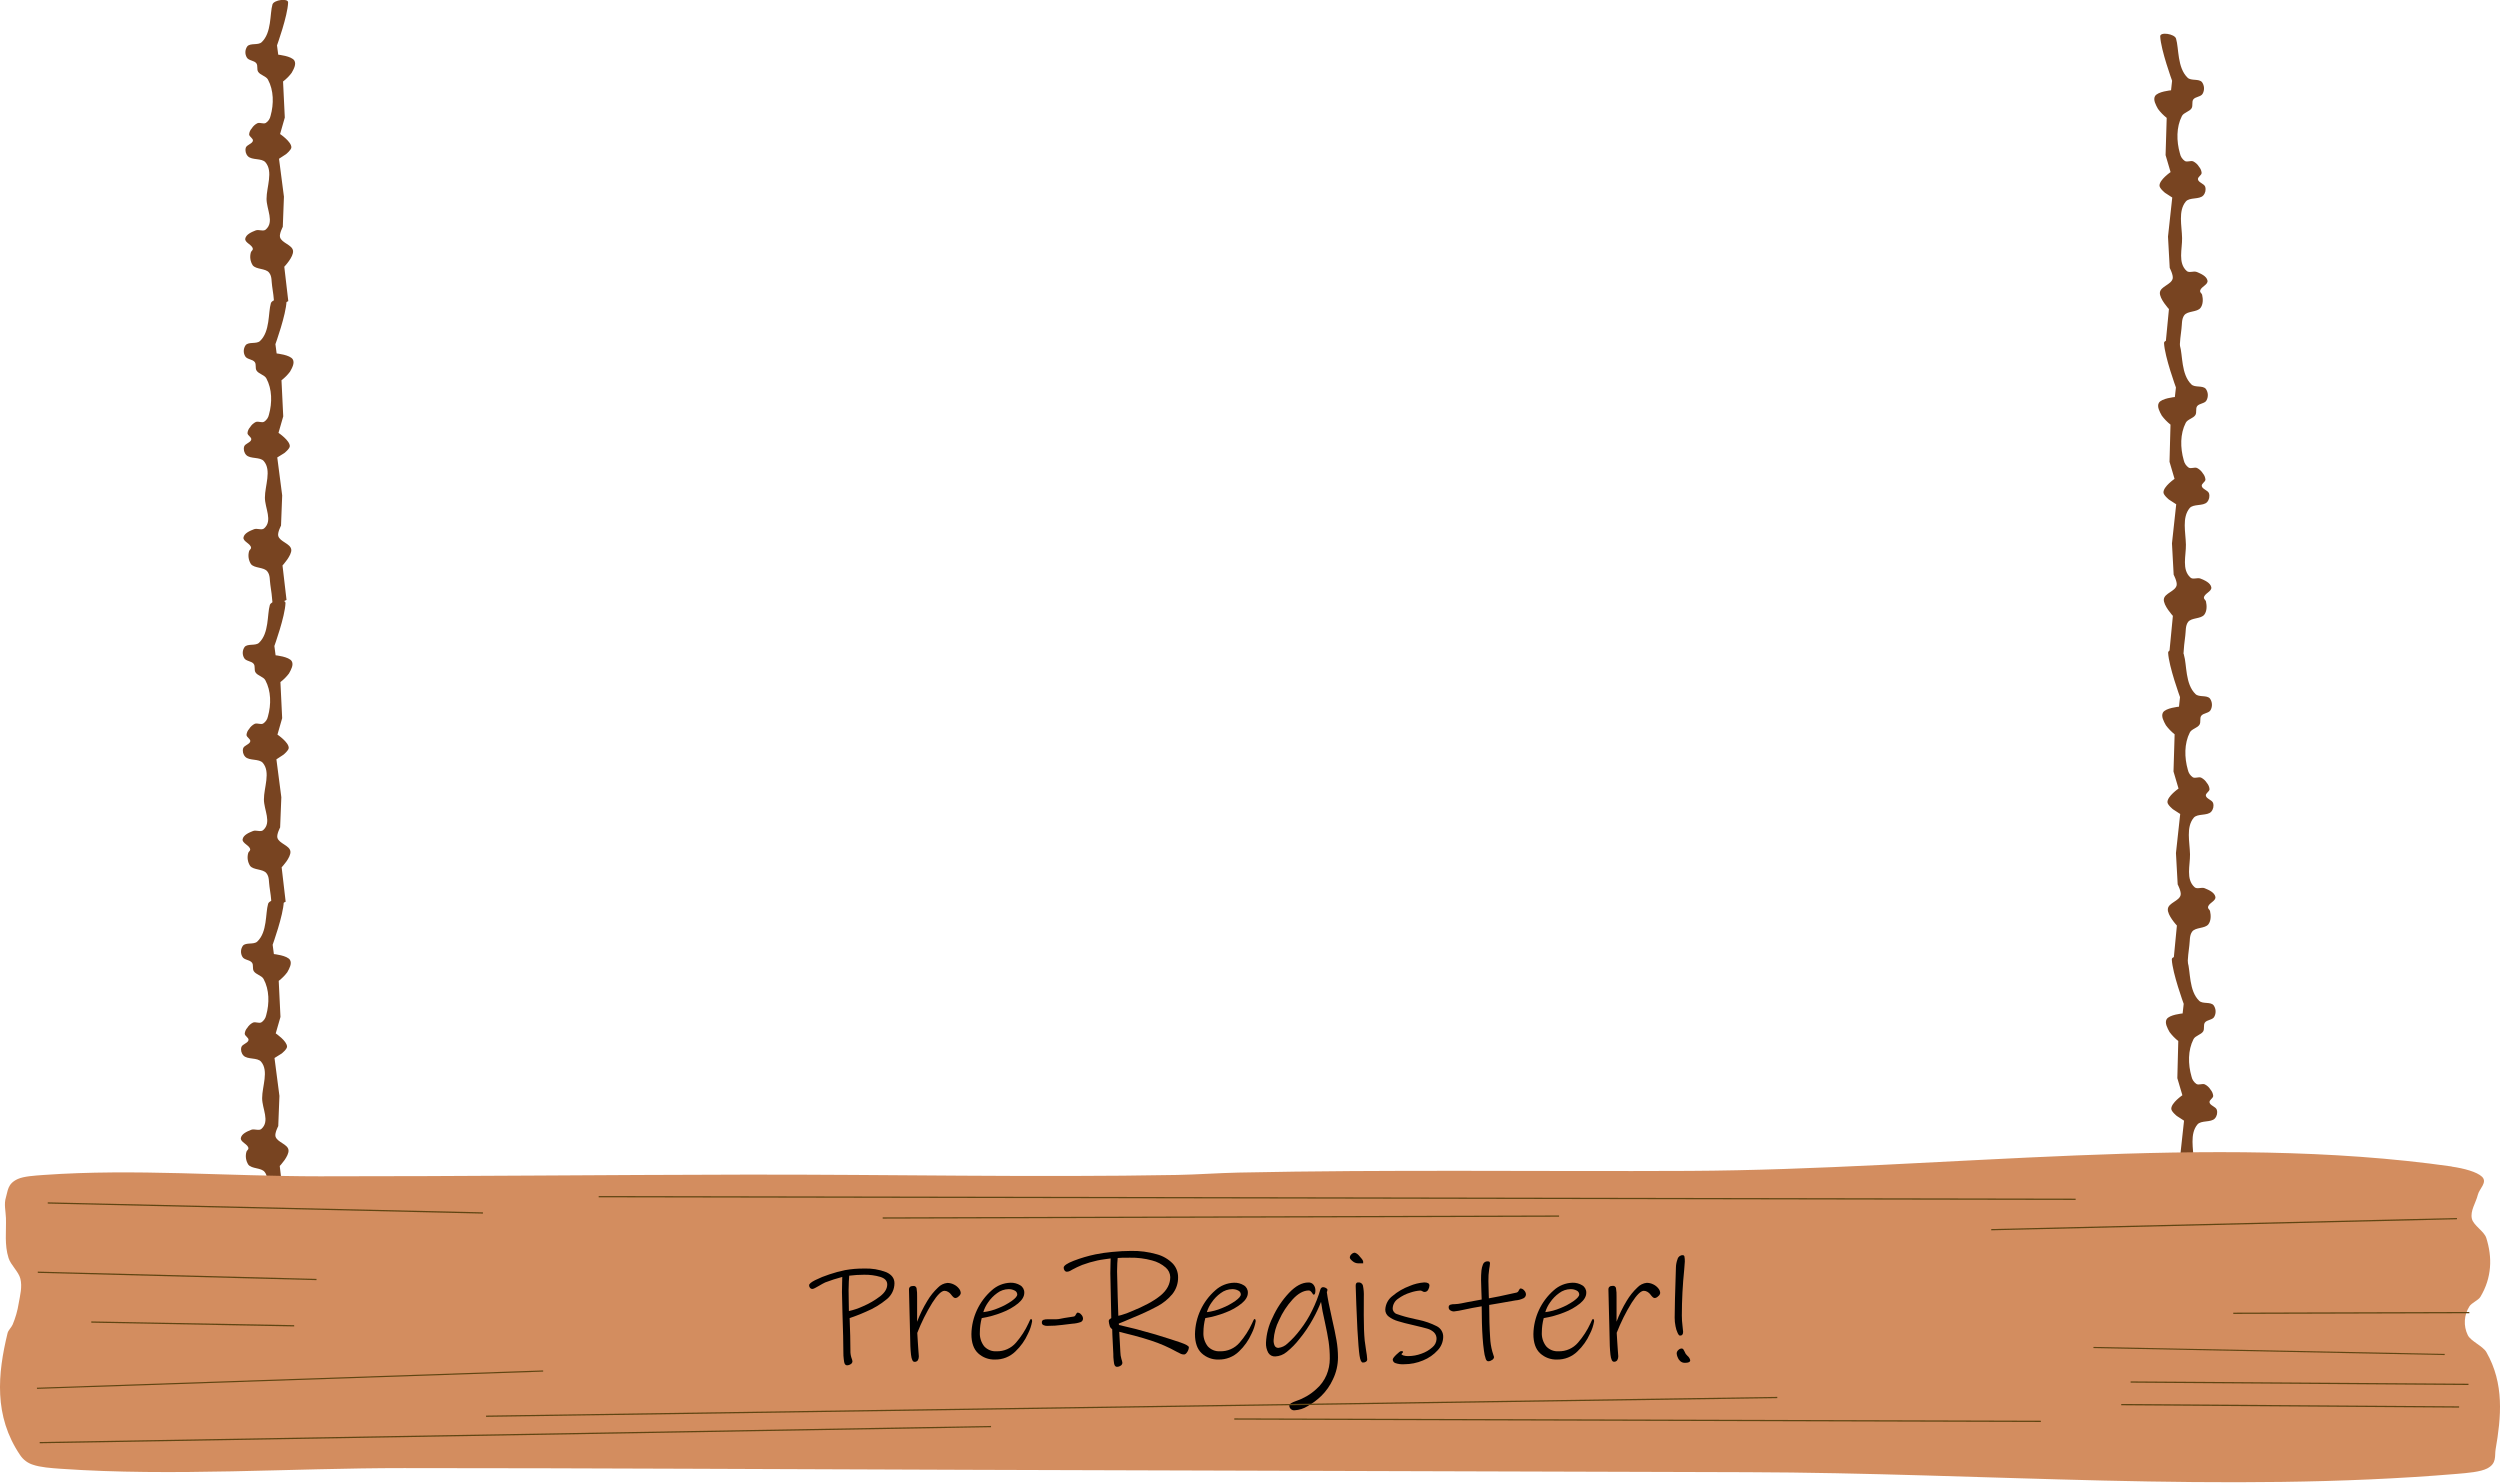
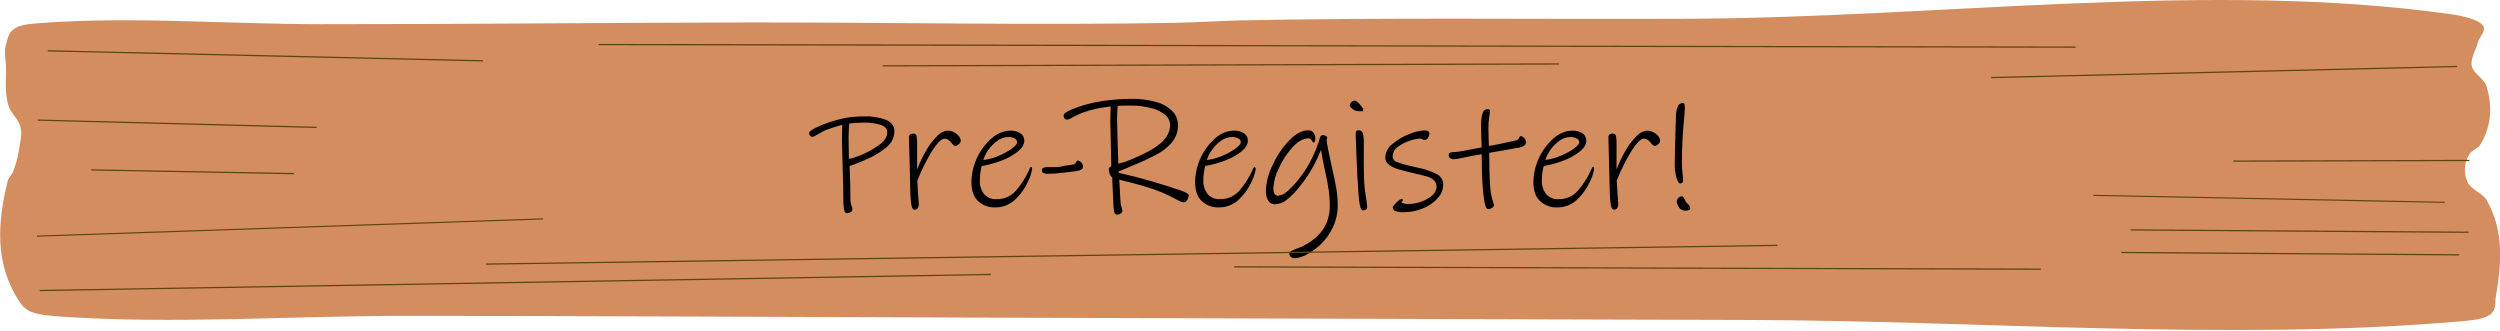
- <svg xmlns="http://www.w3.org/2000/svg" viewBox="0 0 958.74 568.44">
+ <svg xmlns="http://www.w3.org/2000/svg" viewBox="0 0 958.74 126.59">
  <defs>
-     <style>.cls-1{fill:#784421;}.cls-2{fill:#d38d5f;}.cls-3{isolation:isolate;}.cls-4,.cls-5,.cls-6{fill:none;stroke:#5f4512;}.cls-4{stroke-width:0.49px;}.cls-5{stroke-width:0.46px;}.cls-6{stroke-width:0.45px;}</style>
+     <style>.cls-1{fill:#d38d5f;}.cls-2{isolation:isolate;}.cls-3,.cls-4,.cls-5{fill:none;stroke:#5f4512;}.cls-3{stroke-width:0.49px;}.cls-4{stroke-width:0.46px;}.cls-5{stroke-width:0.45px;}</style>
  </defs>
  <g id="Layer_2" data-name="Layer 2">
    <g id="svg1279">
-       <g id="layer1">
-         <g id="g987">
-           <path id="path1041" class="cls-1" d="M840.37,487.3c.12-2.27.39-4.83.71-7.15.25-1.81,0-3.76,1-5.23,1.29-1.76,5-1.11,6.26-2.85,1-1.35,1-3.34.62-5.05-.11-.5-.8-.87-.79-1.36,0-1.67,3.16-2.42,2.83-4.1s-2.46-2.63-4.11-3.3c-1.21-.49-2.9.48-3.86-.38-3.44-3.08-1.68-8.43-1.76-12.63-.1-4.73-1.57-10.37,1.42-14,1.41-1.72,5.18-.68,6.7-2.32a3.51,3.51,0,0,0,.74-3.35c-.38-1.18-2.57-1.59-2.78-2.8-.17-1,1.37-1.53,1.41-2.5a4.22,4.22,0,0,0-1-2.37,5.5,5.5,0,0,0-2.22-2.06c-1-.42-2.25.39-3.2-.14a4.55,4.55,0,0,1-1.9-2.84c-1.37-4.75-1.41-10.13.76-14.35.71-1.38,2.91-1.69,3.72-3,.58-1,0-2.42.63-3.35.78-1.13,3-1,3.61-2.24a4.14,4.14,0,0,0-.26-4.42c-1.2-1.43-4.17-.39-5.52-1.7-4-3.87-3.29-11.21-4.43-15-.54-1.82-6.16-2.69-6.07-.84.26,5.28,4.56,17,4.56,17l-.41,3.68s-5.16.46-6.15,2.25c-.78,1.41.3,3.37,1.14,4.89a18.41,18.41,0,0,0,3.34,3.44L835,413.47l1.93,6.55s-4.29,2.94-4.25,5.19c0,1.08,2.12,2.76,2.12,2.76l2.77,1.8-1.63,15,.65,11.95s1.45,2.76,1.14,4.08c-.54,2.33-4.67,3-4.91,5.35s3.47,6.35,3.47,6.35L835,486.1s5.32,2.84,5.41,1.2Z" />
-           <path id="path977" class="cls-1" d="M838.91,369.66c.11-2.26.39-4.82.7-7.15.25-1.8,0-3.75,1.06-5.22,1.29-1.76,4.94-1.11,6.26-2.85,1-1.36,1-3.35.61-5.06-.1-.49-.79-.86-.78-1.35,0-1.68,3.16-2.43,2.83-4.1s-2.46-2.63-4.11-3.3c-1.21-.49-2.9.48-3.86-.38-3.44-3.08-1.68-8.43-1.76-12.63-.1-4.74-1.58-10.38,1.41-14,1.42-1.72,5.19-.67,6.7-2.31a3.54,3.54,0,0,0,.75-3.35c-.38-1.18-2.57-1.6-2.78-2.8-.17-1,1.37-1.53,1.41-2.5a4.17,4.17,0,0,0-1-2.37,5.6,5.6,0,0,0-2.22-2.07c-1-.41-2.25.39-3.19-.13a4.56,4.56,0,0,1-1.9-2.84c-1.37-4.75-1.41-10.13.75-14.35.71-1.39,2.92-1.69,3.72-3,.59-1,0-2.42.63-3.36.79-1.12,3-1,3.62-2.24a4.16,4.16,0,0,0-.26-4.42c-1.21-1.42-4.17-.39-5.53-1.7-4-3.87-3.29-11.21-4.43-15-.54-1.81-6.16-2.68-6.07-.84.27,5.29,4.56,17,4.56,17l-.4,3.67s-5.16.47-6.15,2.26c-.79,1.41.3,3.37,1.14,4.88a18.24,18.24,0,0,0,3.34,3.45l-.43,14.27,1.93,6.54s-4.28,2.95-4.25,5.2c0,1.07,2.12,2.75,2.12,2.75l2.77,1.8-1.63,15,.66,12s1.44,2.76,1.14,4.08c-.54,2.33-4.67,2.95-4.91,5.35s3.47,6.35,3.47,6.35l-1.31,13.61s5.32,2.84,5.41,1.19Z" />
+       <g id="g1173">
+         <path id="path1139" class="cls-1" d="M940.23,5.5c-91.92-13.08-195,1.23-292.49,1.69-57.59.28-115.26-.56-172.78.65-7.9.17-15.72.76-23.62.91-55,1-110.22-.22-165.34-.13-54.46.09-108.92.68-163.39.65-35.27,0-71.09-3-105.8-.52-3.53.26-7.65.49-10,1.56-4,1.81-3.77,4.63-4.53,7-.83,2.62-.09,5.29,0,7.94.16,5.12-.62,10.27,1,15.35.84,2.69,3.86,5.24,4.53,7.94.78,3.15-.1,6.34-.65,9.5a34.71,34.71,0,0,1-2.26,8.06c-.48,1.1-1.67,2.15-1.94,3.26-3.77,15.55-5.39,31.76,4.85,46.84a9.12,9.12,0,0,0,4.85,3.64c2.87,1,7,1.3,10.68,1.56,43.25,3,87.79-.28,131.69-.26,72.15,0,144.3.44,216.45.65q149.32.47,298.64.92c90.7.24,183.33,8.11,272.11.65,4.16-.35,9-.74,11.65-2.09,3.78-1.94,2.81-4.82,3.23-7.28,2.15-12.43,3.4-25.21-3.55-37.35-1.33-2.3-6-4.18-7.12-6.5A11.33,11.33,0,0,1,947,59.11c.76-1.31,3.43-2.34,4.21-3.65,4.42-7.34,4.65-15.14,2.26-22.64-.8-2.51-4.88-4.76-5.5-7.28-.75-3.08,1.53-6.16,2.27-9.24.55-2.3,3.8-4.76,1.62-6.9C950,7.52,945,6.18,940.23,5.5Z" />
+         <g id="text1143" class="cls-2">
+           <g class="cls-2">
+             <path d="M340.13,56.35a31.18,31.18,0,0,1-8,4.83q-1.86.84-3.78,1.56t-2.52.9q.3,7.32.3,12.48a8,8,0,0,0,.39,2.73,5.44,5.44,0,0,1,.39,1.35,1.32,1.32,0,0,1-.66,1.11,2.41,2.41,0,0,1-1.38.45q-.9,0-1.14-1.26,0-.12-.15-1.08a18.58,18.58,0,0,1-.15-2.7q0-4.68-.36-15.36-.18-5.4-.18-7.68,0-1.92.06-3.57t.06-2.25a63.68,63.68,0,0,0-6.54,2.1q-.9.42-2.52,1.38-.72.42-1.41.78a2.57,2.57,0,0,1-1.05.36,1.08,1.08,0,0,1-.84-.42,1.51,1.51,0,0,1-.36-1q0-.78,2.28-1.95a39.22,39.22,0,0,1,5.55-2.25,50,50,0,0,1,6-1.62,39.68,39.68,0,0,1,7.2-.6A21.27,21.27,0,0,1,339.89,46Q343,47.44,343,50.26A7.87,7.87,0,0,1,340.13,56.35Zm-2.46-8.49a20.77,20.77,0,0,0-6.36-.84,45.45,45.45,0,0,0-5.64.36q-.06.48-.15,2.22t-.09,3.3l.06,4.38q.06,1.44.06,3.66a25.4,25.4,0,0,0,5.34-1.8,30.6,30.6,0,0,0,6.66-3.87q2.7-2.13,2.7-4.53Q340.25,48.7,337.67,47.86Z" />
+             <path d="M367.7,55.27a2.1,2.1,0,0,1-1.29.69,1.19,1.19,0,0,1-.81-.36,7.06,7.06,0,0,1-.87-1,3.64,3.64,0,0,0-1.11-1,2.68,2.68,0,0,0-1.41-.42q-1.74,0-4.68,4.59a71.18,71.18,0,0,0-5.76,11.55q.06,1.38.21,3.48t.21,3.12l.18,2.4a2.91,2.91,0,0,1-.36,1.47,1.39,1.39,0,0,1-1.32.63q-1,0-1.32-2.73t-.36-8q-.06-1.32-.09-3.78T348.77,60q-.18-5.16-.18-7.38,0-1.38,1.68-1.38a1.11,1.11,0,0,1,1.23.87,17,17,0,0,1,.21,3.33V65a47.89,47.89,0,0,1,3.9-8,23.27,23.27,0,0,1,4.11-5.13,5.78,5.78,0,0,1,3.57-1.77,5.56,5.56,0,0,1,2.52.6,5.47,5.47,0,0,1,1.92,1.53,2.94,2.94,0,0,1,.72,1.77A1.86,1.86,0,0,1,367.7,55.27Z" />
+             <path d="M395.81,64.9a16.71,16.71,0,0,1-1.59,4.74,21.3,21.3,0,0,1-4.8,6.78,10.89,10.89,0,0,1-7.89,3.12,9.07,9.07,0,0,1-6.42-2.4q-2.58-2.4-2.58-7.38A22.89,22.89,0,0,1,380.33,53a11.13,11.13,0,0,1,7.2-2.91,6.76,6.76,0,0,1,3.75,1,3.19,3.19,0,0,1,1.53,2.85q0,2.1-2.37,4.08a22.48,22.48,0,0,1-6.15,3.48,37.6,37.6,0,0,1-7.8,2.16,21.34,21.34,0,0,0-.72,5.4,8,8,0,0,0,1.65,5.4,5.87,5.87,0,0,0,4.71,1.92,9.48,9.48,0,0,0,7.5-3.3,31.21,31.21,0,0,0,4.8-7.44q.12-.24.42-.93t.54-.69Q395.81,64,395.81,64.9Zm-6.69-11.82a4.75,4.75,0,0,0-2.31-.54,7.43,7.43,0,0,0-4.38,1.5,14,14,0,0,0-3.51,3.6,12.65,12.65,0,0,0-1.83,3.72,21.43,21.43,0,0,0,5.82-1.56A24.92,24.92,0,0,0,388,57q2.07-1.5,2.07-2.46A1.66,1.66,0,0,0,389.12,53.08Z" />
+             <path d="M414.47,65.17a11.45,11.45,0,0,1-3.18.63l-4,.48q-1.44.18-2.7.27t-3.06.09a3,3,0,0,1-1.38-.3,1,1,0,0,1-.6-1,1,1,0,0,1,.54-1,4.82,4.82,0,0,1,1.8-.24q2.28,0,3.21,0a7.89,7.89,0,0,0,1.65-.21l1.38-.27q1.14-.21,3.66-.57.48-.06.81-.78t.69-.72a1.91,1.91,0,0,1,1.35.75,2.26,2.26,0,0,1,.69,1.53A1.42,1.42,0,0,1,414.47,65.17Z" />
+             <path d="M455.33,76.6q-.6,1-1.26,1a3.12,3.12,0,0,1-1.14-.21,14.79,14.79,0,0,1-1.62-.81,55.39,55.39,0,0,0-9.9-4.32q-2.7-.9-6.39-1.89t-5.79-1.47l.42,7.74a10.18,10.18,0,0,0,.42,2.73,6.51,6.51,0,0,1,.36,1.41,1.32,1.32,0,0,1-.66,1.11,2.41,2.41,0,0,1-1.38.45q-.9,0-1.14-1.26,0-.12-.15-1.08a18.58,18.58,0,0,1-.15-2.7q0-1.14-.24-4.86-.06-1.26-.12-2.43T426.53,68l-.45-.42a1.83,1.83,0,0,1-.45-.66,9.49,9.49,0,0,1-.3-1.14,5.05,5.05,0,0,1-.12-.9.89.89,0,0,1,.24-.66,4.16,4.16,0,0,1,.72-.54q-.36-15-.36-17.16,0-1.92.06-3.54t.06-2.16l-2.16.3q-1.8.24-2.88.48A42.62,42.62,0,0,0,415,43.27a36.11,36.11,0,0,0-3.87,1.83,6.08,6.08,0,0,1-1.05.57,2.59,2.59,0,0,1-1,.21,1.06,1.06,0,0,1-.84-.45,1.72,1.72,0,0,1-.36-1.11q0-1.14,3.84-2.64a53.7,53.7,0,0,1,8.34-2.46,60.15,60.15,0,0,1,6.42-.93q3.9-.39,7.26-.39a33.31,33.31,0,0,1,9.81,1.26,13.48,13.48,0,0,1,6.12,3.54,7.54,7.54,0,0,1,2.07,5.22,10.05,10.05,0,0,1-2.16,6.48,19,19,0,0,1-5.73,4.68,96.38,96.38,0,0,1-9.69,4.5q-1.56.72-3.09,1.32t-2.07.84a1.82,1.82,0,0,0,.06.54q6.48,1.44,12.78,3.3l1.26.36q6.54,2,9.66,3.09t3.12,1.83A3.61,3.61,0,0,1,455.33,76.6Zm-8.28-32.34a12.75,12.75,0,0,0-5.25-2.73,29.91,29.91,0,0,0-8.49-1.05q-3.72,0-4.68.12-.06.42-.15,2t-.09,3.12l.24,9.6.24,7.44a13.93,13.93,0,0,0,2.13-.57,27,27,0,0,0,2.67-1Q441.29,58.12,445,55t3.75-7.11A5,5,0,0,0,447.05,44.26Z" />
+             <path d="M481.55,64.9A16.71,16.71,0,0,1,480,69.64a21.3,21.3,0,0,1-4.8,6.78,10.89,10.89,0,0,1-7.89,3.12,9.07,9.07,0,0,1-6.42-2.4q-2.58-2.4-2.58-7.38A22.89,22.89,0,0,1,466.07,53a11.13,11.13,0,0,1,7.2-2.91,6.76,6.76,0,0,1,3.75,1,3.19,3.19,0,0,1,1.53,2.85q0,2.1-2.37,4.08A22.48,22.48,0,0,1,470,61.48a37.6,37.6,0,0,1-7.8,2.16,21.34,21.34,0,0,0-.72,5.4,8,8,0,0,0,1.65,5.4,5.87,5.87,0,0,0,4.71,1.92,9.48,9.48,0,0,0,7.5-3.3,31.21,31.21,0,0,0,4.8-7.44q.12-.24.42-.93t.54-.69Q481.55,64,481.55,64.9Zm-6.69-11.82a4.75,4.75,0,0,0-2.31-.54,7.43,7.43,0,0,0-4.38,1.5,14,14,0,0,0-3.51,3.6,12.65,12.65,0,0,0-1.83,3.72,21.43,21.43,0,0,0,5.82-1.56A24.92,24.92,0,0,0,473.78,57q2.07-1.5,2.07-2.46A1.66,1.66,0,0,0,474.86,53.08Z" />
+             <path d="M511.13,87.22a21.36,21.36,0,0,1-4.38,6.24,25.76,25.76,0,0,1-5.37,4A10.43,10.43,0,0,1,496.55,99a1.83,1.83,0,0,1-2.1-1.92q0-.72,2.7-1.68a20.93,20.93,0,0,0,7.56-4.44,14.83,14.83,0,0,0,4-5.46,16.25,16.25,0,0,0,1.26-6.24,44.66,44.66,0,0,0-.45-6.6q-.45-3-1.41-7.38-1.08-4.62-1.5-7.86a52.11,52.11,0,0,1-3.15,6.66,48.94,48.94,0,0,1-5.07,7.5,29.61,29.61,0,0,1-5,5.1A7.33,7.33,0,0,1,489,78.34a2.92,2.92,0,0,1-2.67-1.41,7.35,7.35,0,0,1-.87-3.87,23.79,23.79,0,0,1,2.52-9.6,34.08,34.08,0,0,1,6.3-9.48q3.78-4,7.44-4a2.31,2.31,0,0,1,2,.9,3.45,3.45,0,0,1,.69,2.16q0,1.62-.66,1.62-.18,0-.45-.45a4.18,4.18,0,0,0-.63-.81,1.09,1.09,0,0,0-.78-.36q-3.06,0-6.21,3.42a29.79,29.79,0,0,0-5.22,8A19.4,19.4,0,0,0,488.33,72a4.59,4.59,0,0,0,.45,2.34,1.54,1.54,0,0,0,1.41.72,6,6,0,0,0,3.48-1.68,34.89,34.89,0,0,0,4.86-5.28,40.67,40.67,0,0,0,4.59-7.41,48.1,48.1,0,0,0,3.15-8.07,1.36,1.36,0,0,1,.39-.6.92.92,0,0,1,.63-.24,2.21,2.21,0,0,1,1.11.33q.57.33.57.69a1.61,1.61,0,0,1-.09.51,1,1,0,0,1-.15.33q.42,3.3,2,10.26,1.14,4.92,1.71,8.25A38.55,38.55,0,0,1,513,78.7,19.29,19.29,0,0,1,511.13,87.22Z" />
+             <path d="M522.77,42.64h-2a3.33,3.33,0,0,1-2.07-.84q-1.05-.84-1.05-1.38a1.74,1.74,0,0,1,.63-1.26,1.88,1.88,0,0,1,1.29-.6,3.47,3.47,0,0,1,1.5,1,13.13,13.13,0,0,1,1.08,1.26,2.94,2.94,0,0,1,.6,1Zm1,37.77a1.79,1.79,0,0,1-1.17.27q-.84-.06-1.23-2.7t-.81-10q-.24-4.86-.42-9.51t-.24-7.17a1.87,1.87,0,0,1,.21-1,.89.89,0,0,1,.81-.33,1.62,1.62,0,0,1,1.74,1.14,17.26,17.26,0,0,1,.36,4.38L523,62.56q0,6.06.36,9.72,0,.18.54,3.84a25.77,25.77,0,0,1,.42,3.36A1,1,0,0,1,523.76,80.41Z" />
+             <path d="M551.36,76a15.14,15.14,0,0,1-5.61,3.9,18.47,18.47,0,0,1-7.26,1.47,8.4,8.4,0,0,1-3.48-.48,1.46,1.46,0,0,1-.9-1.32q0-.54,1.38-1.89t1.86-1.35q.72,0,.72.3a.65.65,0,0,1-.3.48q-.3.24-.3.42t.75.48a6.06,6.06,0,0,0,1.83.24,14.72,14.72,0,0,0,5.07-.93,12.21,12.21,0,0,0,4.17-2.43,4.34,4.34,0,0,0,1.62-3.18,3.37,3.37,0,0,0-1-2.58,6.2,6.2,0,0,0-2.55-1.41q-1.53-.45-5.13-1.29-4-.9-6.15-1.59a10.85,10.85,0,0,1-3.51-1.74,3.27,3.27,0,0,1-1.32-2.67,6.91,6.91,0,0,1,2.82-5.28,21.73,21.73,0,0,1,6.48-3.78A17.53,17.53,0,0,1,546.17,50q2,0,2,1.2a3.34,3.34,0,0,1-.48,1.59,1.55,1.55,0,0,1-1.44.87,1.47,1.47,0,0,1-.78-.27,1.54,1.54,0,0,0-.84-.27,14.84,14.84,0,0,0-3.78.78,15.12,15.12,0,0,0-4.68,2.34,4.6,4.6,0,0,0-2.1,3.78,2.27,2.27,0,0,0,1.65,2.13,43.54,43.54,0,0,0,6.15,1.71,7.11,7.11,0,0,0,1.08.27,8.77,8.77,0,0,1,1,.21A28,28,0,0,1,551,66.76a4.46,4.46,0,0,1,2.46,4.14A7.63,7.63,0,0,1,551.36,76Z" />
+             <path d="M584.3,56a8.65,8.65,0,0,1-3.15.84L575,57.94l-3.9.66q0,3.12.09,6.54t.27,6a23.64,23.64,0,0,0,.84,5.34q.6,1.86.66,2.1a1.4,1.4,0,0,1-.75,1.11,2.54,2.54,0,0,1-1.41.51.88.88,0,0,1-.6-.21,1.7,1.7,0,0,1-.42-.69,14.33,14.33,0,0,1-.69-3.12q-.33-2.28-.51-5-.18-2.46-.27-5.73t-.09-6.33q-3.36.54-6.9,1.32a31.43,31.43,0,0,1-3.78.66,2.39,2.39,0,0,1-1.35-.42,1.3,1.3,0,0,1-.63-1.14,1,1,0,0,1,.54-1,4.82,4.82,0,0,1,1.8-.24,15.45,15.45,0,0,0,2.64-.33q1.74-.33,2.22-.45,4-.78,5.46-1,0-1.26-.12-3.3-.12-2.76-.12-4.2a33.48,33.48,0,0,1,.15-3.63,8.69,8.69,0,0,1,.57-2.31,1.78,1.78,0,0,1,1.8-1.2,1,1,0,0,1,.72.18.93.93,0,0,1,.18.66,19.68,19.68,0,0,1-.3,2.1,28.34,28.34,0,0,0-.3,4.62q0,2.22.12,5L571,56q2.7-.42,10.68-2.22a1.34,1.34,0,0,0,.81-.84q.33-.72.69-.72a1.91,1.91,0,0,1,1.35.75,2.26,2.26,0,0,1,.69,1.53A1.73,1.73,0,0,1,584.3,56Z" />
+             <path d="M611.33,64.9a16.71,16.71,0,0,1-1.59,4.74,21.3,21.3,0,0,1-4.8,6.78,10.89,10.89,0,0,1-7.89,3.12,9.07,9.07,0,0,1-6.42-2.4q-2.58-2.4-2.58-7.38A22.89,22.89,0,0,1,595.85,53a11.13,11.13,0,0,1,7.2-2.91,6.76,6.76,0,0,1,3.75,1,3.19,3.19,0,0,1,1.53,2.85q0,2.1-2.37,4.08a22.48,22.48,0,0,1-6.15,3.48,37.6,37.6,0,0,1-7.8,2.16,21.34,21.34,0,0,0-.72,5.4,8,8,0,0,0,1.65,5.4,5.87,5.87,0,0,0,4.71,1.92,9.48,9.48,0,0,0,7.5-3.3,31.21,31.21,0,0,0,4.8-7.44q.12-.24.42-.93t.54-.69Q611.33,64,611.33,64.9Zm-6.69-11.82a4.75,4.75,0,0,0-2.31-.54A7.43,7.43,0,0,0,598,54a14,14,0,0,0-3.51,3.6,12.65,12.65,0,0,0-1.83,3.72,21.43,21.43,0,0,0,5.82-1.56A24.92,24.92,0,0,0,603.56,57q2.07-1.5,2.07-2.46A1.66,1.66,0,0,0,604.64,53.08Z" />
+             <path d="M635.9,55.27a2.1,2.1,0,0,1-1.29.69,1.19,1.19,0,0,1-.81-.36,7.06,7.06,0,0,1-.87-1,3.64,3.64,0,0,0-1.11-1,2.68,2.68,0,0,0-1.41-.42q-1.74,0-4.68,4.59A71.18,71.18,0,0,0,620,69.28q.06,1.38.21,3.48t.21,3.12l.18,2.4a2.91,2.91,0,0,1-.36,1.47,1.39,1.39,0,0,1-1.32.63q-1,0-1.32-2.73t-.36-8q-.06-1.32-.09-3.78T617,60q-.18-5.16-.18-7.38,0-1.38,1.68-1.38a1.11,1.11,0,0,1,1.23.87,17,17,0,0,1,.21,3.33V65a47.89,47.89,0,0,1,3.9-8,23.27,23.27,0,0,1,4.11-5.13,5.78,5.78,0,0,1,3.57-1.77,5.56,5.56,0,0,1,2.52.6,5.47,5.47,0,0,1,1.92,1.53,2.94,2.94,0,0,1,.72,1.77A1.86,1.86,0,0,1,635.9,55.27Z" />
+             <path d="M645.89,45A173.67,173.67,0,0,0,645,62.68a30.5,30.5,0,0,0,.25,3.9c.15,1.32.24,2.1.24,2.34,0,1-.41,1.44-1.2,1.44-.29,0-.59-.33-.91-1a10.82,10.82,0,0,1-.8-2.58,15.67,15.67,0,0,1-.33-3.33q0-4.8.48-19.2a9.53,9.53,0,0,1,.63-3.24,2,2,0,0,1,2-1.5A.63.63,0,0,1,646,40a8.81,8.81,0,0,1,.15,1.95C646.13,42.1,646,43.12,645.89,45Zm.29,35.76a2.57,2.57,0,0,1-1.85-.69,3.91,3.91,0,0,1-1-1.56,4.21,4.21,0,0,1-.3-1.35,1.74,1.74,0,0,1,.63-1.26,1.86,1.86,0,0,1,1.29-.6.76.76,0,0,1,.66.36,10.76,10.76,0,0,1,.54,1,3.49,3.49,0,0,0,1,1.44,2.82,2.82,0,0,1,.77.93,2.21,2.21,0,0,1,.31.81C648.17,80.5,647.51,80.8,646.18,80.8Z" />
+           </g>
        </g>
-         <g id="g983">
-           <path id="path1039" class="cls-1" d="M103.49,461.47c-.16-2.19-.47-4.68-.83-6.93-.28-1.76,0-3.64-1.15-5.08-1.31-1.72-5-1.14-6.3-2.85a6.07,6.07,0,0,1-.7-4.91c.1-.47.78-.82.76-1.3-.06-1.62-3.2-2.39-2.9-4s2.42-2.51,4-3.14c1.2-.46,2.91.51,3.85-.31,3.39-2.94.3-7.74.31-11.81,0-4.58,2.63-10.43-.42-14-1.45-1.68-5.19-.72-6.74-2.34a3.41,3.41,0,0,1-.8-3.25c.36-1.14,2.54-1.51,2.73-2.68.15-.93-1.39-1.5-1.45-2.44a3.85,3.85,0,0,1,1-2.28,5.29,5.29,0,0,1,2.19-2c1-.39,2.25.41,3.19-.08a4.3,4.3,0,0,0,1.85-2.73c1.28-4.59,1.23-9.79-1-13.91-.73-1.35-2.94-1.68-3.76-3-.61-1,0-2.35-.69-3.26-.81-1.1-3-1-3.66-2.22a3.91,3.91,0,0,1,.19-4.28c1.18-1.36,4.15-.32,5.49-1.57,3.92-3.69,3.09-10.81,4.17-14.5.51-1.75,6.1-2.51,6-.73-.17,5.12-4.26,16.45-4.26,16.45l.47,3.56s5.17.52,6.19,2.27c.81,1.38-.24,3.26-1.06,4.72a17.1,17.1,0,0,1-3.27,3.29l.67,13.83-1.82,6.31s4.33,2.91,4.34,5.09c0,1-2.07,2.64-2.07,2.64l-2.74,1.71,1.89,14.54-.45,11.57s-1.4,2.66-1.07,3.94c.58,2.27,4.72,2.93,5,5.25s-3.36,6.11-3.36,6.11l1.54,13.2s-5.26,2.68-5.38,1.08Z" />
-           <path id="path975" class="cls-1" d="M104.17,346.89c-.16-2.2-.47-4.68-.83-6.94-.28-1.75,0-3.63-1.15-5.07-1.31-1.72-5-1.14-6.3-2.85a6.07,6.07,0,0,1-.7-4.91c.1-.47.78-.82.76-1.3-.06-1.62-3.2-2.39-2.9-4s2.41-2.51,4-3.14c1.2-.46,2.91.5,3.85-.31,3.39-2.94.3-7.74.31-11.81,0-4.58,2.63-10.43-.42-14-1.45-1.69-5.19-.73-6.74-2.34a3.41,3.41,0,0,1-.8-3.25c.36-1.14,2.54-1.51,2.73-2.68.15-.93-1.4-1.5-1.45-2.44a3.79,3.79,0,0,1,1-2.28,5.25,5.25,0,0,1,2.18-2c1-.39,2.26.41,3.2-.09a4.21,4.21,0,0,0,1.84-2.72c1.29-4.59,1.23-9.8-1-13.91-.73-1.36-2.94-1.68-3.77-3-.6-.95,0-2.35-.69-3.26-.8-1.1-3-1-3.65-2.22a3.93,3.93,0,0,1,.18-4.28c1.19-1.36,4.16-.32,5.5-1.57,3.92-3.69,3.09-10.81,4.16-14.5.51-1.75,6.11-2.51,6-.73-.17,5.12-4.26,16.45-4.26,16.45l.47,3.56s5.16.52,6.19,2.27c.81,1.37-.25,3.26-1.06,4.71a17.07,17.07,0,0,1-3.28,3.29l.67,13.84-1.81,6.31s4.33,2.91,4.33,5.09c0,1-2.06,2.64-2.06,2.64L106,291.2l1.89,14.54-.46,11.57s-1.39,2.66-1.06,3.94c.58,2.26,4.71,2.93,5,5.25s-3.36,6.11-3.36,6.11l1.54,13.2s-5.27,2.68-5.38,1.08Z" />
-         </g>
-         <g id="g1173">
-           <path id="path1139" class="cls-2" d="M940.23,447.34c-91.92-13.08-195,1.23-292.49,1.69-57.59.28-115.26-.56-172.78.65-7.9.17-15.72.76-23.62.91-55,1-110.22-.22-165.34-.13-54.46.09-108.92.68-163.39.65-35.27,0-71.09-3-105.8-.52-3.53.26-7.65.49-10,1.56-4,1.81-3.77,4.63-4.53,7-.83,2.63-.09,5.29,0,7.94.16,5.12-.62,10.27,1,15.35.84,2.7,3.86,5.24,4.53,7.94.78,3.15-.1,6.34-.65,9.5A34.93,34.93,0,0,1,4.84,508c-.48,1.09-1.67,2.14-1.94,3.25C-.87,526.78-2.49,543,7.75,558.07a9.12,9.12,0,0,0,4.85,3.64c2.87,1,7,1.3,10.68,1.56,43.25,3,87.79-.28,131.69-.26,72.15,0,144.3.44,216.45.66q149.32.45,298.64.91c90.7.24,183.33,8.11,272.11.65,4.16-.35,9-.74,11.65-2.08,3.78-1.95,2.81-4.83,3.23-7.29,2.15-12.43,3.4-25.21-3.55-37.35-1.33-2.3-6-4.18-7.12-6.5A11.33,11.33,0,0,1,947,501c.76-1.3,3.43-2.34,4.21-3.64,4.42-7.35,4.65-15.15,2.26-22.64-.8-2.52-4.88-4.77-5.5-7.29-.75-3.08,1.53-6.16,2.27-9.24.55-2.3,3.8-4.76,1.62-6.9-1.93-1.87-6.89-3.22-11.65-3.9Z" />
-           <g id="text1143" class="cls-3">
-             <g class="cls-3">
-               <path d="M340.13,498.19a31.18,31.18,0,0,1-8,4.83q-1.86.84-3.78,1.56t-2.52.9q.3,7.32.3,12.48a8,8,0,0,0,.39,2.73,5.44,5.44,0,0,1,.39,1.35,1.32,1.32,0,0,1-.66,1.11,2.41,2.41,0,0,1-1.38.45q-.9,0-1.14-1.26,0-.12-.15-1.08a18.58,18.58,0,0,1-.15-2.7q0-4.68-.36-15.36-.18-5.4-.18-7.68,0-1.92.06-3.57t.06-2.25a63.68,63.68,0,0,0-6.54,2.1q-.9.42-2.52,1.38-.72.42-1.41.78a2.57,2.57,0,0,1-1.05.36,1.08,1.08,0,0,1-.84-.42,1.51,1.51,0,0,1-.36-1q0-.78,2.28-1.95a39.22,39.22,0,0,1,5.55-2.25,50,50,0,0,1,6-1.62,39.68,39.68,0,0,1,7.2-.6,21.27,21.27,0,0,1,8.58,1.41q3.12,1.41,3.12,4.23A7.87,7.87,0,0,1,340.13,498.19Zm-2.46-8.49a20.77,20.77,0,0,0-6.36-.84,45.45,45.45,0,0,0-5.64.36q-.06.48-.15,2.22t-.09,3.3l.06,4.38q.06,1.44.06,3.66a25.4,25.4,0,0,0,5.34-1.8,30.6,30.6,0,0,0,6.66-3.87q2.7-2.13,2.7-4.53Q340.25,490.54,337.67,489.7Z" />
-               <path d="M367.7,497.11a2.1,2.1,0,0,1-1.29.69,1.19,1.19,0,0,1-.81-.36,7.06,7.06,0,0,1-.87-1,3.64,3.64,0,0,0-1.11-1,2.68,2.68,0,0,0-1.41-.42q-1.74,0-4.68,4.59a71.18,71.18,0,0,0-5.76,11.55q.06,1.38.21,3.48t.21,3.12l.18,2.4a2.91,2.91,0,0,1-.36,1.47,1.39,1.39,0,0,1-1.32.63q-1,0-1.32-2.73t-.36-7.95q-.06-1.32-.09-3.78t-.15-5.88q-.18-5.16-.18-7.38,0-1.38,1.68-1.38a1.11,1.11,0,0,1,1.23.87,17,17,0,0,1,.21,3.33v9.54a47.89,47.89,0,0,1,3.9-8,23.27,23.27,0,0,1,4.11-5.13,5.78,5.78,0,0,1,3.57-1.77,5.56,5.56,0,0,1,2.52.6,5.47,5.47,0,0,1,1.92,1.53,2.94,2.94,0,0,1,.72,1.77A1.86,1.86,0,0,1,367.7,497.11Z" />
-               <path d="M395.81,506.74a16.71,16.71,0,0,1-1.59,4.74,21.3,21.3,0,0,1-4.8,6.78,10.89,10.89,0,0,1-7.89,3.12,9.07,9.07,0,0,1-6.42-2.4q-2.58-2.4-2.58-7.38a22.89,22.89,0,0,1,7.8-16.77,11.13,11.13,0,0,1,7.2-2.91,6.76,6.76,0,0,1,3.75,1,3.19,3.19,0,0,1,1.53,2.85q0,2.1-2.37,4.08a22.48,22.48,0,0,1-6.15,3.48,37.6,37.6,0,0,1-7.8,2.16,21.34,21.34,0,0,0-.72,5.4,8,8,0,0,0,1.65,5.4,5.87,5.87,0,0,0,4.71,1.92,9.48,9.48,0,0,0,7.5-3.3,31.21,31.21,0,0,0,4.8-7.44q.12-.24.42-.93t.54-.69Q395.81,505.84,395.81,506.74Zm-6.69-11.82a4.75,4.75,0,0,0-2.31-.54,7.43,7.43,0,0,0-4.38,1.5,14,14,0,0,0-3.51,3.6,12.65,12.65,0,0,0-1.83,3.72,21.43,21.43,0,0,0,5.82-1.56,24.92,24.92,0,0,0,5.13-2.76q2.07-1.5,2.07-2.46A1.66,1.66,0,0,0,389.12,494.92Z" />
-               <path d="M414.47,507a11.45,11.45,0,0,1-3.18.63l-4,.48q-1.44.18-2.7.27t-3.06.09a3,3,0,0,1-1.38-.3,1,1,0,0,1-.6-1,1,1,0,0,1,.54-1,4.82,4.82,0,0,1,1.8-.24q2.28,0,3.21,0a7.89,7.89,0,0,0,1.65-.21l1.38-.27q1.14-.21,3.66-.57.48-.06.81-.78t.69-.72a1.91,1.91,0,0,1,1.35.75,2.26,2.26,0,0,1,.69,1.53A1.42,1.42,0,0,1,414.47,507Z" />
-               <path d="M455.33,518.44q-.6,1-1.26,1a3.12,3.12,0,0,1-1.14-.21,14.79,14.79,0,0,1-1.62-.81,55.39,55.39,0,0,0-9.9-4.32q-2.7-.9-6.39-1.89t-5.79-1.47l.42,7.74a10.18,10.18,0,0,0,.42,2.73,6.51,6.51,0,0,1,.36,1.41,1.32,1.32,0,0,1-.66,1.11,2.41,2.41,0,0,1-1.38.45q-.9,0-1.14-1.26,0-.12-.15-1.08a18.58,18.58,0,0,1-.15-2.7q0-1.14-.24-4.86-.06-1.26-.12-2.43t-.06-2.07l-.45-.42a1.83,1.83,0,0,1-.45-.66,9.49,9.49,0,0,1-.3-1.14,5.05,5.05,0,0,1-.12-.9.89.89,0,0,1,.24-.66,4.16,4.16,0,0,1,.72-.54q-.36-15-.36-17.16,0-1.92.06-3.54t.06-2.16l-2.16.3q-1.8.24-2.88.48a42.62,42.62,0,0,0-5.85,1.71,36.11,36.11,0,0,0-3.87,1.83,6.08,6.08,0,0,1-1.05.57,2.59,2.59,0,0,1-1,.21,1.06,1.06,0,0,1-.84-.45,1.72,1.72,0,0,1-.36-1.11q0-1.14,3.84-2.64a53.7,53.7,0,0,1,8.34-2.46,60.15,60.15,0,0,1,6.42-.93q3.9-.39,7.26-.39A33.31,33.31,0,0,1,443.6,481a13.48,13.48,0,0,1,6.12,3.54,7.54,7.54,0,0,1,2.07,5.22,10.05,10.05,0,0,1-2.16,6.48,19,19,0,0,1-5.73,4.68,96.38,96.38,0,0,1-9.69,4.5q-1.56.72-3.09,1.32t-2.07.84a1.82,1.82,0,0,0,.06.54q6.48,1.44,12.78,3.3l1.26.36q6.54,2,9.66,3.09t3.12,1.83A3.61,3.61,0,0,1,455.33,518.44Zm-8.28-32.34a12.75,12.75,0,0,0-5.25-2.73,29.91,29.91,0,0,0-8.49-1.05q-3.72,0-4.68.12-.06.42-.15,2t-.09,3.12l.24,9.6.24,7.44A13.93,13.93,0,0,0,431,504a27,27,0,0,0,2.67-1q7.62-3.06,11.37-6.15t3.75-7.11A5,5,0,0,0,447.05,486.1Z" />
-               <path d="M481.55,506.74a16.71,16.71,0,0,1-1.59,4.74,21.3,21.3,0,0,1-4.8,6.78,10.89,10.89,0,0,1-7.89,3.12,9.07,9.07,0,0,1-6.42-2.4q-2.58-2.4-2.58-7.38a22.89,22.89,0,0,1,7.8-16.77,11.13,11.13,0,0,1,7.2-2.91,6.76,6.76,0,0,1,3.75,1,3.19,3.19,0,0,1,1.53,2.85q0,2.1-2.37,4.08a22.48,22.48,0,0,1-6.15,3.48,37.6,37.6,0,0,1-7.8,2.16,21.34,21.34,0,0,0-.72,5.4,8,8,0,0,0,1.65,5.4,5.87,5.87,0,0,0,4.71,1.92,9.48,9.48,0,0,0,7.5-3.3,31.21,31.21,0,0,0,4.8-7.44q.12-.24.42-.93t.54-.69Q481.55,505.84,481.55,506.74Zm-6.69-11.82a4.75,4.75,0,0,0-2.31-.54,7.43,7.43,0,0,0-4.38,1.5,14,14,0,0,0-3.51,3.6,12.65,12.65,0,0,0-1.83,3.72,21.43,21.43,0,0,0,5.82-1.56,24.92,24.92,0,0,0,5.13-2.76q2.07-1.5,2.07-2.46A1.66,1.66,0,0,0,474.86,494.92Z" />
-               <path d="M511.13,529.06a21.36,21.36,0,0,1-4.38,6.24,25.76,25.76,0,0,1-5.37,4,10.43,10.43,0,0,1-4.83,1.53,1.83,1.83,0,0,1-2.1-1.92q0-.72,2.7-1.68a20.93,20.93,0,0,0,7.56-4.44,14.83,14.83,0,0,0,4-5.46,16.25,16.25,0,0,0,1.26-6.24,44.66,44.66,0,0,0-.45-6.6q-.45-3-1.41-7.38-1.08-4.62-1.5-7.86a52.11,52.11,0,0,1-3.15,6.66,48.94,48.94,0,0,1-5.07,7.5,29.61,29.61,0,0,1-5,5.1,7.33,7.33,0,0,1-4.35,1.68,2.92,2.92,0,0,1-2.67-1.41,7.35,7.35,0,0,1-.87-3.87,23.79,23.79,0,0,1,2.52-9.6,34.08,34.08,0,0,1,6.3-9.48q3.78-4,7.44-4a2.31,2.31,0,0,1,2,.9,3.45,3.45,0,0,1,.69,2.16q0,1.62-.66,1.62-.18,0-.45-.45a4.18,4.18,0,0,0-.63-.81,1.09,1.09,0,0,0-.78-.36q-3.06,0-6.21,3.42a29.79,29.79,0,0,0-5.22,8,19.4,19.4,0,0,0-2.07,7.53,4.59,4.59,0,0,0,.45,2.34,1.54,1.54,0,0,0,1.41.72,6,6,0,0,0,3.48-1.68,34.89,34.89,0,0,0,4.86-5.28,40.67,40.67,0,0,0,4.59-7.41,48.1,48.1,0,0,0,3.15-8.07,1.36,1.36,0,0,1,.39-.6.92.92,0,0,1,.63-.24,2.21,2.21,0,0,1,1.11.33q.57.33.57.69a1.61,1.61,0,0,1-.09.51,1,1,0,0,1-.15.33q.42,3.3,2,10.26,1.14,4.92,1.71,8.25a38.55,38.55,0,0,1,.57,6.51A19.29,19.29,0,0,1,511.13,529.06Z" />
-               <path d="M522.77,484.48h-2a3.33,3.33,0,0,1-2.07-.84q-1.05-.84-1.05-1.38a1.74,1.74,0,0,1,.63-1.26,1.88,1.88,0,0,1,1.29-.6,3.47,3.47,0,0,1,1.5,1,13.13,13.13,0,0,1,1.08,1.26,2.94,2.94,0,0,1,.6,1Zm1,37.77a1.79,1.79,0,0,1-1.17.27q-.84-.06-1.23-2.7t-.81-10q-.24-4.86-.42-9.51t-.24-7.17a1.87,1.87,0,0,1,.21-1,.89.89,0,0,1,.81-.33,1.62,1.62,0,0,1,1.74,1.14,17.26,17.26,0,0,1,.36,4.38L523,504.4q0,6.06.36,9.72,0,.18.54,3.84a25.77,25.77,0,0,1,.42,3.36A1,1,0,0,1,523.76,522.25Z" />
-               <path d="M551.36,517.81a15.14,15.14,0,0,1-5.61,3.9,18.47,18.47,0,0,1-7.26,1.47,8.4,8.4,0,0,1-3.48-.48,1.46,1.46,0,0,1-.9-1.32q0-.54,1.38-1.89t1.86-1.35q.72,0,.72.3a.65.65,0,0,1-.3.48q-.3.24-.3.42t.75.48a6.06,6.06,0,0,0,1.83.24,14.72,14.72,0,0,0,5.07-.93,12.21,12.21,0,0,0,4.17-2.43,4.34,4.34,0,0,0,1.62-3.18,3.37,3.37,0,0,0-1-2.58,6.2,6.2,0,0,0-2.55-1.41q-1.53-.45-5.13-1.29-4-.9-6.15-1.59a10.85,10.85,0,0,1-3.51-1.74,3.27,3.27,0,0,1-1.32-2.67,6.91,6.91,0,0,1,2.82-5.28,21.73,21.73,0,0,1,6.48-3.78,17.53,17.53,0,0,1,5.64-1.38q2,0,2,1.2a3.34,3.34,0,0,1-.48,1.59,1.55,1.55,0,0,1-1.44.87,1.47,1.47,0,0,1-.78-.27,1.54,1.54,0,0,0-.84-.27,14.84,14.84,0,0,0-3.78.78,15.12,15.12,0,0,0-4.68,2.34,4.6,4.6,0,0,0-2.1,3.78,2.27,2.27,0,0,0,1.65,2.13,43.54,43.54,0,0,0,6.15,1.71,7.11,7.11,0,0,0,1.08.27,8.77,8.77,0,0,1,1,.21A28,28,0,0,1,551,508.6a4.46,4.46,0,0,1,2.46,4.14A7.63,7.63,0,0,1,551.36,517.81Z" />
-               <path d="M584.3,497.86a8.65,8.65,0,0,1-3.15.84L575,499.78l-3.9.66q0,3.12.09,6.54t.27,6a23.64,23.64,0,0,0,.84,5.34q.6,1.86.66,2.1a1.4,1.4,0,0,1-.75,1.11,2.54,2.54,0,0,1-1.41.51.88.88,0,0,1-.6-.21,1.7,1.7,0,0,1-.42-.69,14.33,14.33,0,0,1-.69-3.12q-.33-2.28-.51-5-.18-2.46-.27-5.73t-.09-6.33q-3.36.54-6.9,1.32a31.43,31.43,0,0,1-3.78.66,2.39,2.39,0,0,1-1.35-.42,1.3,1.3,0,0,1-.63-1.14,1,1,0,0,1,.54-1,4.82,4.82,0,0,1,1.8-.24,15.45,15.45,0,0,0,2.64-.33q1.74-.33,2.22-.45,4-.78,5.46-1,0-1.26-.12-3.3-.12-2.76-.12-4.2a33.48,33.48,0,0,1,.15-3.63,8.69,8.69,0,0,1,.57-2.31,1.78,1.78,0,0,1,1.8-1.2,1,1,0,0,1,.72.18.93.93,0,0,1,.18.66,19.68,19.68,0,0,1-.3,2.1,28.34,28.34,0,0,0-.3,4.62q0,2.22.12,5l.06,1.62q2.7-.42,10.68-2.22a1.34,1.34,0,0,0,.81-.84q.33-.72.69-.72a1.91,1.91,0,0,1,1.35.75,2.26,2.26,0,0,1,.69,1.53A1.73,1.73,0,0,1,584.3,497.86Z" />
-               <path d="M611.33,506.74a16.71,16.71,0,0,1-1.59,4.74,21.3,21.3,0,0,1-4.8,6.78,10.89,10.89,0,0,1-7.89,3.12,9.07,9.07,0,0,1-6.42-2.4q-2.58-2.4-2.58-7.38a22.89,22.89,0,0,1,7.8-16.77,11.13,11.13,0,0,1,7.2-2.91,6.76,6.76,0,0,1,3.75,1,3.19,3.19,0,0,1,1.53,2.85q0,2.1-2.37,4.08a22.48,22.48,0,0,1-6.15,3.48,37.6,37.6,0,0,1-7.8,2.16,21.34,21.34,0,0,0-.72,5.4,8,8,0,0,0,1.65,5.4,5.87,5.87,0,0,0,4.71,1.92,9.48,9.48,0,0,0,7.5-3.3,31.21,31.21,0,0,0,4.8-7.44q.12-.24.42-.93t.54-.69Q611.33,505.84,611.33,506.74Zm-6.69-11.82a4.75,4.75,0,0,0-2.31-.54,7.43,7.43,0,0,0-4.38,1.5,14,14,0,0,0-3.51,3.6,12.65,12.65,0,0,0-1.83,3.72,21.43,21.43,0,0,0,5.82-1.56,24.92,24.92,0,0,0,5.13-2.76q2.07-1.5,2.07-2.46A1.66,1.66,0,0,0,604.64,494.92Z" />
-               <path d="M635.9,497.11a2.13,2.13,0,0,1-1.29.69,1.19,1.19,0,0,1-.81-.36,7.06,7.06,0,0,1-.87-1,3.64,3.64,0,0,0-1.11-1,2.68,2.68,0,0,0-1.41-.42q-1.74,0-4.68,4.59A71.18,71.18,0,0,0,620,511.12q.06,1.38.21,3.48t.21,3.12l.18,2.4a2.91,2.91,0,0,1-.36,1.47,1.39,1.39,0,0,1-1.32.63q-1,0-1.32-2.73t-.36-7.95q-.06-1.32-.09-3.78t-.15-5.88q-.18-5.16-.18-7.38,0-1.38,1.68-1.38a1.11,1.11,0,0,1,1.23.87,17,17,0,0,1,.21,3.33v9.54a47.89,47.89,0,0,1,3.9-8,23.27,23.27,0,0,1,4.11-5.13,5.78,5.78,0,0,1,3.57-1.77,5.56,5.56,0,0,1,2.52.6,5.47,5.47,0,0,1,1.92,1.53,2.94,2.94,0,0,1,.72,1.77A1.86,1.86,0,0,1,635.9,497.11Z" />
-               <path d="M645.89,486.88a173.67,173.67,0,0,0-.91,17.64,30.5,30.5,0,0,0,.25,3.9q.24,2,.24,2.34c0,1-.41,1.44-1.2,1.44q-.43,0-.9-1a10.35,10.35,0,0,1-.81-2.58,15.67,15.67,0,0,1-.33-3.33q0-4.8.48-19.2a9.53,9.53,0,0,1,.63-3.24,2,2,0,0,1,2-1.5.63.63,0,0,1,.63.51,8.81,8.81,0,0,1,.15,1.95C646.13,483.94,646,485,645.89,486.88Zm.29,35.76a2.59,2.59,0,0,1-1.86-.69,3.89,3.89,0,0,1-1-1.56A4.21,4.21,0,0,1,643,519a1.74,1.74,0,0,1,.63-1.26,1.86,1.86,0,0,1,1.29-.6.78.78,0,0,1,.66.36,10.76,10.76,0,0,1,.54,1,3.49,3.49,0,0,0,1,1.44,3,3,0,0,1,.78.93,2.25,2.25,0,0,1,.29.81C648.16,522.34,647.51,522.64,646.18,522.64Z" />
-             </g>
-           </g>
-           <path id="path1145" class="cls-4" d="M15.22,553.25l364.84-6.16" />
-           <path id="path1147" class="cls-4" d="M681.58,535.94l-495.19,7.18" />
-           <path id="path1149" class="cls-4" d="M473.34,544.18l309.32.9" />
-           <path id="path1151" class="cls-4" d="M121.38,490.69,14.49,487.9" />
-           <path id="path1153" class="cls-4" d="M112.81,508.44,35,507" />
-           <path id="path1155" class="cls-4" d="M796,459.92l-566.41-1" />
-           <path id="path1157" class="cls-5" d="M208.3,525.78,14.17,532.41" />
-           <path id="path1159" class="cls-4" d="M18.31,461.33l166.91,3.84" />
-           <path id="path1161" class="cls-6" d="M802.83,516.76l134.7,2.68" />
-           <path id="path1163" class="cls-4" d="M856.45,503.64l90.53-.26" />
-           <path id="path1165" class="cls-4" d="M763.63,471.58l178.6-4.24" />
-           <path id="path1167" class="cls-4" d="M597.9,466.37l-259.39.73" />
-           <path id="path1169" class="cls-4" d="M813.49,538.67l129.57.9" />
-           <path id="path1171" class="cls-4" d="M817.08,530l129.57.9" />
-         </g>
-         <g id="g999">
-           <path id="path995" class="cls-1" d="M837.34,250.92c.12-2.26.39-4.82.71-7.15.25-1.81,0-3.75,1.05-5.22,1.29-1.76,4.95-1.11,6.26-2.85,1-1.36,1-3.35.62-5.06-.11-.49-.8-.87-.79-1.36,0-1.67,3.16-2.42,2.83-4.09s-2.46-2.63-4.11-3.3c-1.21-.5-2.9.47-3.86-.38-3.44-3.08-1.68-8.43-1.76-12.64-.1-4.73-1.57-10.37,1.42-14,1.41-1.72,5.18-.67,6.7-2.31a3.56,3.56,0,0,0,.74-3.35c-.38-1.18-2.57-1.6-2.78-2.8-.17-1,1.37-1.54,1.41-2.5a4.25,4.25,0,0,0-1-2.38,5.65,5.65,0,0,0-2.22-2.06c-1-.42-2.25.39-3.2-.13a4.61,4.61,0,0,1-1.9-2.84c-1.37-4.76-1.41-10.13.76-14.35.71-1.39,2.91-1.7,3.71-3,.59-1,0-2.42.64-3.36.78-1.12,3-1,3.61-2.24a4.14,4.14,0,0,0-.26-4.42c-1.2-1.43-4.17-.39-5.52-1.7-4-3.87-3.29-11.21-4.43-15-.55-1.81-6.16-2.68-6.07-.84.26,5.28,4.56,17,4.56,17l-.41,3.67s-5.16.47-6.15,2.26c-.78,1.4.3,3.37,1.14,4.88a18.41,18.41,0,0,0,3.34,3.44L832,177.1l1.93,6.54s-4.29,2.94-4.25,5.2c0,1.07,2.11,2.75,2.11,2.75l2.78,1.8-1.63,15,.65,12s1.45,2.77,1.14,4.09c-.54,2.33-4.67,3-4.91,5.34s3.47,6.36,3.47,6.36l-1.31,13.61s5.32,2.84,5.41,1.19Z" />
-           <path id="path997" class="cls-1" d="M835.88,133.29c.11-2.27.38-4.83.7-7.15.25-1.81,0-3.75,1.06-5.23,1.29-1.76,4.94-1.11,6.26-2.85,1-1.35,1-3.34.61-5-.1-.5-.79-.87-.78-1.36,0-1.67,3.16-2.42,2.83-4.1s-2.46-2.62-4.11-3.3c-1.21-.49-2.9.48-3.86-.38-3.44-3.08-1.68-8.43-1.77-12.63-.09-4.73-1.57-10.37,1.42-14,1.42-1.72,5.18-.68,6.7-2.32a3.52,3.52,0,0,0,.75-3.34c-.38-1.19-2.57-1.6-2.78-2.81-.17-1,1.37-1.53,1.41-2.5a4.17,4.17,0,0,0-1-2.37,5.5,5.5,0,0,0-2.22-2.06c-1-.42-2.25.39-3.2-.14A4.54,4.54,0,0,1,836,58.87c-1.37-4.76-1.41-10.14.75-14.36.71-1.38,2.92-1.69,3.72-3,.59-1,0-2.42.63-3.35.78-1.12,3-1,3.62-2.24a4.16,4.16,0,0,0-.26-4.42c-1.21-1.43-4.17-.39-5.53-1.7-4-3.87-3.29-11.21-4.43-15-.54-1.82-6.16-2.69-6.07-.84.27,5.28,4.56,17,4.56,17l-.4,3.67s-5.16.46-6.16,2.25c-.78,1.41.31,3.37,1.15,4.89a18.1,18.1,0,0,0,3.34,3.44l-.43,14.28L832.41,66s-4.29,2.94-4.25,5.19c0,1.08,2.12,2.76,2.12,2.76l2.77,1.8-1.63,15,.66,12s1.44,2.76,1.14,4.08c-.54,2.33-4.67,3-4.91,5.35s3.47,6.35,3.47,6.35l-1.31,13.61s5.32,2.84,5.41,1.2Z" />
-         </g>
-         <g id="g1005">
-           <path id="path1001" class="cls-1" d="M104.5,231.16c-.16-2.2-.47-4.68-.83-6.94-.28-1.75,0-3.63-1.15-5.08-1.31-1.72-5-1.14-6.3-2.84a6.07,6.07,0,0,1-.7-4.91c.1-.48.78-.83.76-1.3-.06-1.63-3.2-2.39-2.9-4s2.42-2.51,4.05-3.14c1.2-.46,2.91.5,3.85-.31,3.39-2.94.3-7.74.31-11.81,0-4.58,2.63-10.44-.42-14-1.45-1.69-5.19-.73-6.74-2.34a3.41,3.41,0,0,1-.8-3.25c.36-1.14,2.54-1.52,2.73-2.68.15-.94-1.39-1.5-1.45-2.44a3.85,3.85,0,0,1,1-2.29,5.26,5.26,0,0,1,2.19-2c1-.39,2.25.41,3.19-.09a4.28,4.28,0,0,0,1.85-2.72c1.28-4.59,1.23-9.8-1-13.92-.73-1.35-2.94-1.68-3.76-3-.61-1,0-2.34-.69-3.26-.81-1.09-3-1-3.66-2.21a3.91,3.91,0,0,1,.19-4.28c1.18-1.37,4.15-.32,5.49-1.57,3.92-3.69,3.09-10.82,4.17-14.5.51-1.75,6.1-2.52,6-.73-.17,5.12-4.26,16.44-4.26,16.44l.47,3.56s5.17.52,6.19,2.27c.81,1.38-.24,3.27-1.06,4.72a17.1,17.1,0,0,1-3.27,3.29l.67,13.84L106.8,166s4.34,2.91,4.34,5.09c0,1-2.07,2.64-2.07,2.64l-2.74,1.7L108.22,190l-.45,11.57s-1.4,2.65-1.07,3.94c.58,2.26,4.72,2.92,5,5.25.27,2.18-3.36,6.1-3.36,6.1l1.54,13.21s-5.26,2.67-5.38,1.08Z" />
-           <path id="path1003" class="cls-1" d="M105.18,116.58c-.16-2.2-.47-4.68-.83-6.94-.28-1.76,0-3.63-1.15-5.08-1.31-1.72-5-1.14-6.3-2.84a6.07,6.07,0,0,1-.7-4.91c.1-.48.78-.83.76-1.31-.06-1.62-3.2-2.39-2.9-4s2.41-2.51,4-3.14c1.2-.46,2.91.5,3.85-.32,3.39-2.93.3-7.73.31-11.8,0-4.59,2.63-10.44-.42-14-1.45-1.68-5.19-.72-6.74-2.33a3.43,3.43,0,0,1-.8-3.26c.36-1.14,2.54-1.51,2.73-2.67.15-.94-1.4-1.51-1.45-2.44a3.79,3.79,0,0,1,1-2.29,5.3,5.3,0,0,1,2.18-2c1-.39,2.26.4,3.2-.09a4.23,4.23,0,0,0,1.84-2.72c1.29-4.59,1.23-9.8-1-13.92-.73-1.35-2.94-1.68-3.77-3-.6-.95,0-2.34-.69-3.26-.8-1.09-3-1-3.65-2.22a3.9,3.9,0,0,1,.19-4.27c1.18-1.37,4.15-.32,5.49-1.58,3.92-3.69,3.09-10.81,4.16-14.49.52-1.75,6.11-2.52,6-.73-.17,5.11-4.26,16.44-4.26,16.44l.47,3.56s5.16.52,6.19,2.27c.81,1.38-.24,3.27-1.06,4.72a17.07,17.07,0,0,1-3.28,3.29l.67,13.83-1.81,6.32s4.33,2.91,4.33,5.09c0,1-2.06,2.64-2.06,2.64L107,60.88l1.89,14.55L108.45,87s-1.4,2.65-1.07,3.94c.58,2.26,4.71,2.92,5,5.24s-3.36,6.11-3.36,6.11l1.54,13.2s-5.27,2.68-5.38,1.08Z" />
-         </g>
+         <path id="path1145" class="cls-3" d="M15.22,111.41l364.84-6.16" />
+         <path id="path1147" class="cls-3" d="M681.58,94.1l-495.19,7.18" />
+         <path id="path1149" class="cls-3" d="M473.34,102.34l309.32.89" />
+         <path id="path1151" class="cls-3" d="M121.38,48.85,14.49,46.06" />
+         <path id="path1153" class="cls-3" d="M112.81,66.6,35,65.16" />
+         <path id="path1155" class="cls-3" d="M796,18.08l-566.41-1" />
+         <path id="path1157" class="cls-4" d="M208.3,83.94,14.17,90.56" />
+         <path id="path1159" class="cls-3" d="M18.31,19.49l166.91,3.84" />
+         <path id="path1161" class="cls-5" d="M802.83,74.92l134.7,2.68" />
+         <path id="path1163" class="cls-3" d="M856.45,61.79,947,61.54" />
+         <path id="path1165" class="cls-3" d="M763.63,29.74l178.6-4.24" />
+         <path id="path1167" class="cls-3" d="M597.9,24.53l-259.39.73" />
+         <path id="path1169" class="cls-3" d="M813.49,96.83l129.57.9" />
+         <path id="path1171" class="cls-3" d="M817.08,88.17l129.57.9" />
      </g>
    </g>
  </g>
</svg>
